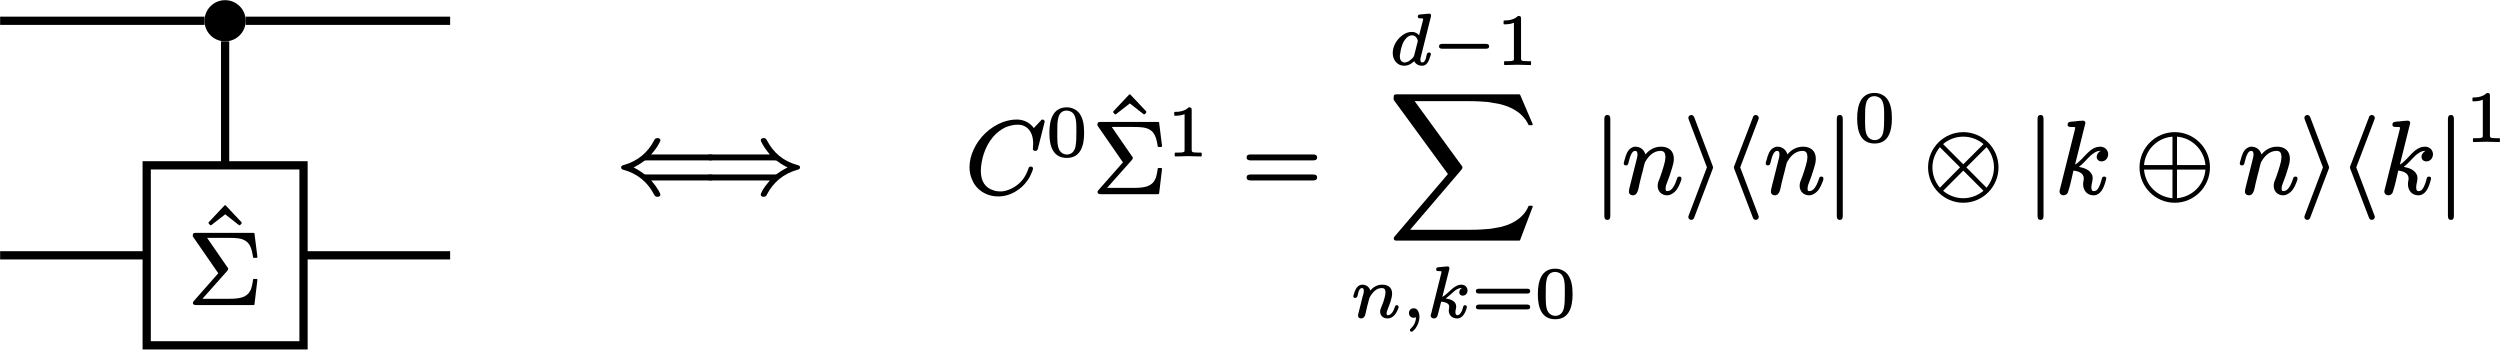
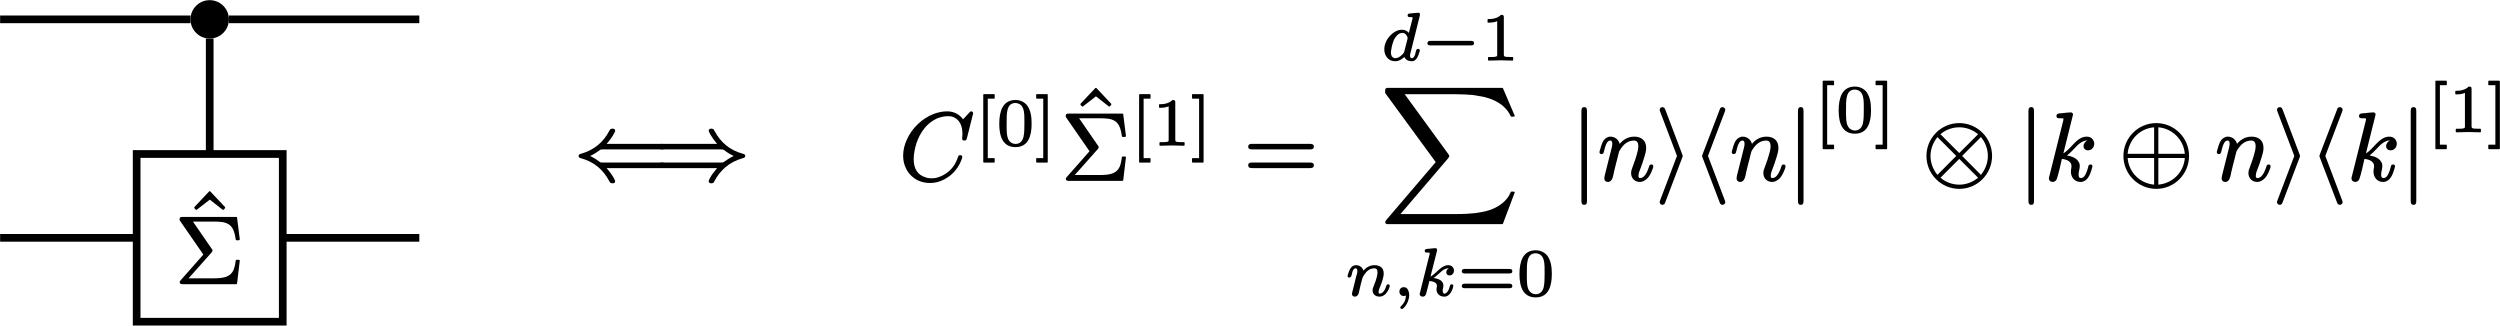
- <svg xmlns="http://www.w3.org/2000/svg" xmlns:xlink="http://www.w3.org/1999/xlink" width="241.722pt" height="33.788pt" viewBox="0 0 241.722 33.788">
+ <svg xmlns="http://www.w3.org/2000/svg" xmlns:xlink="http://www.w3.org/1999/xlink" width="259.488pt" height="33.788pt" viewBox="0 0 259.488 33.788">
  <defs>
    <g>
      <g id="glyph-0-0">
        <path d="M 3.875 -5.047 C 3.906 -5.047 3.922 -5.062 3.953 -5.078 L 4.078 -5.219 C 4.094 -5.234 4.094 -5.266 4.094 -5.281 C 4.094 -5.297 4.094 -5.328 4.078 -5.344 L 2.562 -6.953 C 2.547 -6.984 2.516 -6.984 2.5 -6.984 C 2.469 -6.984 2.438 -6.984 2.422 -6.953 L 0.906 -5.344 C 0.891 -5.328 0.891 -5.297 0.891 -5.281 C 0.891 -5.266 0.891 -5.234 0.906 -5.219 L 1.031 -5.078 C 1.062 -5.062 1.078 -5.047 1.109 -5.047 C 1.125 -5.047 1.141 -5.062 1.172 -5.078 L 2.5 -6.109 L 3.812 -5.078 C 3.844 -5.062 3.859 -5.047 3.875 -5.047 Z M 3.875 -5.047 " />
      </g>
      <g id="glyph-0-1">
        <path d="M 0.812 0.094 L 6.344 0.094 C 6.406 0.094 6.438 0.062 6.438 0.016 L 6.719 -2.344 C 6.719 -2.344 6.719 -2.359 6.719 -2.359 C 6.719 -2.406 6.672 -2.438 6.625 -2.438 L 6.375 -2.438 C 6.328 -2.438 6.297 -2.406 6.297 -2.359 C 6.25 -1.953 6.172 -1.641 6.078 -1.391 C 5.734 -0.641 5.047 -0.516 3.953 -0.516 L 1.406 -0.516 L 3.781 -3.188 C 3.844 -3.25 3.891 -3.328 3.891 -3.406 C 3.891 -3.5 3.844 -3.547 3.797 -3.594 L 1.859 -6.406 L 3.984 -6.406 C 4.656 -6.406 5.172 -6.375 5.562 -6.125 C 5.969 -5.875 6.172 -5.422 6.297 -4.562 C 6.297 -4.5 6.328 -4.469 6.375 -4.469 L 6.625 -4.469 C 6.672 -4.469 6.719 -4.516 6.719 -4.562 C 6.719 -4.562 6.719 -4.578 6.719 -4.578 L 6.438 -6.812 C 6.438 -6.875 6.406 -6.891 6.344 -6.891 L 0.812 -6.891 C 0.531 -6.891 0.469 -6.844 0.469 -6.578 C 0.469 -6.562 0.484 -6.547 0.484 -6.531 L 2.938 -2.984 L 0.594 -0.328 C 0.547 -0.266 0.484 -0.219 0.484 -0.109 C 0.484 0.062 0.641 0.094 0.812 0.094 Z M 0.812 0.094 " />
      </g>
      <g id="glyph-0-2">
        <path d="M 6.859 -1.812 L 0.891 -1.812 C 0.656 -1.812 0.469 -1.766 0.469 -1.531 C 0.469 -1.281 0.641 -1.234 0.875 -1.234 L 6.875 -1.234 C 7.094 -1.234 7.281 -1.281 7.281 -1.531 C 7.281 -1.766 7.094 -1.812 6.859 -1.812 Z M 6.875 -3.75 L 0.875 -3.75 C 0.641 -3.75 0.469 -3.703 0.469 -3.453 C 0.469 -3.219 0.656 -3.172 0.891 -3.172 L 6.859 -3.172 C 7.094 -3.172 7.281 -3.219 7.281 -3.453 C 7.281 -3.703 7.094 -3.75 6.875 -3.75 Z M 6.875 -3.75 " />
      </g>
      <g id="glyph-1-0">
        <path d="M 9.078 -1.812 L 2.922 -1.812 C 2.766 -1.812 2.75 -1.828 2.656 -1.891 C 2.297 -2.172 1.922 -2.375 1.688 -2.5 C 1.938 -2.609 2.297 -2.812 2.672 -3.094 C 2.766 -3.156 2.766 -3.172 2.922 -3.172 L 9.078 -3.172 C 9.297 -3.172 9.484 -3.219 9.484 -3.453 C 9.484 -3.703 9.312 -3.75 9.078 -3.75 L 3.391 -3.75 C 3.766 -4.172 3.984 -4.5 4.109 -4.734 C 4.172 -4.859 4.219 -4.938 4.25 -5 C 4.266 -5.047 4.281 -5.062 4.281 -5.109 C 4.281 -5.281 4.156 -5.328 4 -5.328 C 3.984 -5.328 3.984 -5.328 3.984 -5.328 C 3.781 -5.328 3.734 -5.219 3.656 -5.078 C 3.078 -3.969 2.125 -3.109 0.719 -2.719 C 0.594 -2.688 0.484 -2.641 0.484 -2.5 C 0.484 -2.344 0.594 -2.297 0.703 -2.266 C 2.109 -1.891 3.047 -1.031 3.625 0.047 C 3.719 0.203 3.75 0.344 3.984 0.344 C 3.984 0.344 3.984 0.344 4 0.344 C 4.156 0.344 4.281 0.297 4.281 0.125 C 4.281 0.078 4.109 -0.406 3.391 -1.234 L 9.078 -1.234 C 9.312 -1.234 9.484 -1.281 9.484 -1.531 C 9.484 -1.766 9.297 -1.812 9.078 -1.812 Z M 9.078 -1.812 " />
      </g>
      <g id="glyph-1-1">
        <path d="M 5.688 -5.109 C 5.688 -5.062 5.859 -4.578 6.562 -3.75 L 0.875 -3.75 C 0.641 -3.75 0.469 -3.703 0.469 -3.453 C 0.469 -3.219 0.656 -3.172 0.891 -3.172 L 7.031 -3.172 C 7.188 -3.172 7.203 -3.156 7.297 -3.094 C 7.656 -2.812 8.031 -2.609 8.281 -2.5 C 8.031 -2.375 7.672 -2.172 7.281 -1.891 C 7.203 -1.828 7.188 -1.812 7.031 -1.812 L 0.891 -1.812 C 0.656 -1.812 0.469 -1.766 0.469 -1.531 C 0.469 -1.281 0.641 -1.234 0.875 -1.234 L 6.562 -1.234 C 6.203 -0.812 5.969 -0.484 5.844 -0.25 C 5.781 -0.125 5.734 -0.047 5.719 0.016 C 5.688 0.062 5.688 0.078 5.688 0.125 C 5.688 0.297 5.797 0.344 5.969 0.344 C 6.188 0.344 6.234 0.234 6.297 0.094 C 6.891 -1.016 7.828 -1.875 9.234 -2.266 C 9.359 -2.297 9.484 -2.344 9.484 -2.5 C 9.484 -2.641 9.375 -2.688 9.25 -2.719 C 7.844 -3.094 6.906 -3.953 6.328 -5.031 C 6.234 -5.188 6.203 -5.328 5.984 -5.328 C 5.984 -5.328 5.969 -5.328 5.969 -5.328 C 5.797 -5.328 5.688 -5.281 5.688 -5.109 Z M 5.688 -5.109 " />
      </g>
      <g id="glyph-1-2">
        <path d="M 1.391 -7.562 C 1.141 -7.562 1.094 -7.391 1.094 -7.156 L 1.094 2.172 C 1.094 2.406 1.141 2.578 1.391 2.578 C 1.625 2.578 1.672 2.406 1.672 2.172 L 1.672 -7.156 C 1.672 -7.391 1.625 -7.562 1.391 -7.562 Z M 1.391 -7.562 " />
      </g>
      <g id="glyph-1-3">
        <path d="M 2.859 -2.5 C 2.859 -2.5 2.859 -2.578 2.797 -2.703 L 1.062 -7.281 C 1 -7.422 0.953 -7.562 0.75 -7.562 C 0.594 -7.562 0.469 -7.438 0.469 -7.281 C 0.469 -7.266 0.469 -7.203 0.531 -7.062 L 2.266 -2.5 L 0.531 2.078 C 0.469 2.219 0.469 2.281 0.469 2.297 C 0.469 2.453 0.594 2.578 0.75 2.578 C 0.938 2.578 1 2.453 1.047 2.328 L 2.797 -2.281 C 2.859 -2.406 2.859 -2.484 2.859 -2.5 Z M 2.859 -2.5 " />
      </g>
      <g id="glyph-1-4">
        <path d="M 3.406 2.297 C 3.406 2.281 3.406 2.219 3.344 2.078 L 1.609 -2.5 L 3.344 -7.062 C 3.406 -7.203 3.406 -7.266 3.406 -7.281 C 3.406 -7.438 3.266 -7.562 3.109 -7.562 C 2.938 -7.562 2.859 -7.438 2.828 -7.312 L 1.062 -2.703 C 1 -2.578 1 -2.5 1 -2.5 C 1 -2.484 1 -2.406 1.062 -2.281 L 2.812 2.297 C 2.859 2.438 2.922 2.578 3.109 2.578 C 3.266 2.578 3.406 2.453 3.406 2.297 Z M 3.406 2.297 " />
      </g>
      <g id="glyph-1-5">
        <path d="M 3.875 0.484 C 3.188 0.484 2.5 0.25 1.922 -0.234 L 3.875 -2.188 L 5.828 -0.234 C 5.359 0.156 4.688 0.484 3.875 0.484 Z M 6.844 -2.5 C 6.844 -1.75 6.562 -1.078 6.125 -0.531 L 4.172 -2.5 L 6.125 -4.453 C 6.5 -4.016 6.844 -3.312 6.844 -2.5 Z M 0.891 -2.5 C 0.891 -3.234 1.172 -3.906 1.609 -4.453 L 3.562 -2.5 L 1.609 -0.531 C 1.109 -1.141 0.891 -1.828 0.891 -2.5 Z M 3.875 -5.469 C 4.562 -5.469 5.25 -5.234 5.828 -4.75 L 3.875 -2.797 L 1.922 -4.75 C 2.375 -5.141 3.047 -5.469 3.875 -5.469 Z M 7.281 -2.5 C 7.281 -4.391 5.734 -5.906 3.875 -5.906 C 1.984 -5.906 0.469 -4.359 0.469 -2.5 C 0.469 -0.594 2.016 0.922 3.875 0.922 C 5.766 0.922 7.281 -0.625 7.281 -2.5 Z M 7.281 -2.5 " />
      </g>
      <g id="glyph-1-6">
        <path d="M 4.094 -2.281 L 6.844 -2.281 C 6.719 -0.781 5.578 0.344 4.094 0.484 Z M 3.656 -2.281 L 3.656 0.484 C 2.172 0.344 1.031 -0.781 0.906 -2.281 Z M 4.094 -2.719 L 4.094 -5.469 C 4.453 -5.438 4.797 -5.344 5.109 -5.203 C 6.016 -4.781 6.75 -3.875 6.844 -2.719 Z M 3.656 -2.719 L 0.906 -2.719 C 0.953 -3.344 1.203 -3.922 1.578 -4.391 C 2.047 -4.953 2.734 -5.391 3.656 -5.469 Z M 7.281 -2.5 C 7.281 -4.391 5.734 -5.906 3.875 -5.906 C 1.984 -5.906 0.469 -4.359 0.469 -2.5 C 0.469 -0.594 2.016 0.922 3.875 0.922 C 5.766 0.922 7.281 -0.625 7.281 -2.5 Z M 7.281 -2.5 " />
      </g>
      <g id="glyph-2-0">
        <path d="M 6.328 -2.578 C 6.203 -2.578 6.141 -2.516 6.109 -2.406 C 6.016 -2.141 5.797 -1.453 5.141 -0.891 C 4.766 -0.578 4.406 -0.406 4.094 -0.297 C 3.828 -0.203 3.578 -0.172 3.359 -0.172 C 3.156 -0.172 2.922 -0.203 2.719 -0.281 C 1.938 -0.516 1.5 -1.141 1.5 -2.156 C 1.5 -2.672 1.625 -3.312 1.781 -3.797 C 1.969 -4.359 2.25 -4.938 2.688 -5.453 C 3.016 -5.844 3.438 -6.156 3.891 -6.375 C 4.281 -6.531 4.672 -6.625 5.047 -6.625 C 5.281 -6.625 5.5 -6.594 5.688 -6.5 C 6.266 -6.234 6.562 -5.625 6.562 -4.797 C 6.562 -4.578 6.531 -4.453 6.531 -4.281 C 6.531 -4.141 6.641 -4.094 6.766 -4.094 C 6.969 -4.094 6.984 -4.203 7.031 -4.359 L 7.672 -6.906 C 7.672 -6.922 7.672 -6.922 7.672 -6.922 C 7.672 -7.031 7.578 -7.125 7.469 -7.125 C 7.359 -7.125 7.312 -7.031 7.25 -6.969 L 6.625 -6.297 C 6.312 -6.734 5.766 -7.125 4.969 -7.125 C 4.516 -7.125 4.062 -7.031 3.625 -6.875 C 2.375 -6.406 1.328 -5.391 0.797 -4.203 C 0.547 -3.672 0.406 -3.094 0.406 -2.516 C 0.406 -2.094 0.484 -1.719 0.625 -1.375 C 1 -0.406 1.938 0.312 3.203 0.312 C 4.141 0.312 4.891 -0.125 5.406 -0.562 C 5.938 -1.031 6.234 -1.531 6.375 -1.891 C 6.453 -2.047 6.484 -2.172 6.516 -2.25 C 6.531 -2.312 6.547 -2.344 6.547 -2.391 C 6.547 -2.516 6.438 -2.578 6.328 -2.578 Z M 6.328 -2.578 " />
      </g>
      <g id="glyph-2-1">
        <path d="M 5.578 -1.609 C 5.438 -1.609 5.391 -1.531 5.359 -1.422 C 5.219 -1 5.062 -0.594 4.781 -0.344 C 4.688 -0.266 4.562 -0.203 4.406 -0.203 C 4.266 -0.203 4.25 -0.297 4.25 -0.438 C 4.25 -0.703 4.344 -0.922 4.422 -1.109 C 4.578 -1.5 4.734 -1.953 4.875 -2.438 C 4.969 -2.734 5.047 -3.016 5.047 -3.344 C 5.047 -4.094 4.547 -4.5 3.812 -4.5 C 3.031 -4.5 2.547 -4.047 2.297 -3.75 C 2.188 -4.172 1.828 -4.5 1.328 -4.5 C 1.188 -4.5 1.062 -4.453 0.953 -4.391 C 0.547 -4.172 0.406 -3.672 0.281 -3.203 C 0.234 -3.078 0.203 -2.984 0.203 -2.875 C 0.203 -2.75 0.297 -2.688 0.406 -2.688 C 0.609 -2.688 0.625 -2.812 0.672 -2.984 C 0.75 -3.312 0.828 -3.625 0.984 -3.875 C 1.062 -3.984 1.141 -4.094 1.312 -4.094 C 1.5 -4.094 1.531 -3.922 1.531 -3.734 C 1.531 -3.562 1.469 -3.328 1.359 -2.906 L 0.781 -0.609 C 0.75 -0.484 0.703 -0.297 0.703 -0.156 C 0.703 0.062 0.859 0.203 1.078 0.203 C 1.578 0.203 1.625 -0.484 1.719 -0.891 L 1.938 -1.781 C 2 -2 2.062 -2.219 2.109 -2.453 L 2.234 -2.938 C 2.281 -3.031 2.359 -3.188 2.469 -3.328 C 2.734 -3.703 3.156 -4.094 3.781 -4.094 C 4.125 -4.094 4.234 -3.844 4.234 -3.484 C 4.234 -3.375 4.203 -3.25 4.188 -3.094 C 4.062 -2.516 3.766 -1.656 3.609 -1.266 C 3.531 -1.094 3.484 -0.922 3.484 -0.703 C 3.484 -0.172 3.875 0.203 4.391 0.203 C 4.578 0.203 4.75 0.141 4.891 0.047 C 5.281 -0.172 5.516 -0.609 5.672 -1.031 C 5.734 -1.188 5.781 -1.281 5.781 -1.422 C 5.781 -1.562 5.688 -1.609 5.578 -1.609 Z M 5.578 -1.609 " />
      </g>
      <g id="glyph-2-2">
        <path d="M 4.766 -1.609 C 4.594 -1.609 4.562 -1.5 4.531 -1.359 C 4.469 -1.094 4.391 -0.875 4.297 -0.672 C 4.203 -0.469 4.062 -0.203 3.766 -0.203 C 3.562 -0.203 3.531 -0.375 3.531 -0.578 C 3.531 -0.891 3.656 -1.141 3.656 -1.453 C 3.656 -1.609 3.625 -1.75 3.547 -1.859 C 3.344 -2.266 2.844 -2.453 2.328 -2.547 C 2.75 -2.859 3.078 -3.281 3.438 -3.625 C 3.672 -3.828 4.016 -4.094 4.359 -4.094 C 4.406 -4.094 4.422 -4.094 4.438 -4.094 C 4.234 -4 4.047 -3.781 4.047 -3.516 C 4.047 -3.25 4.25 -3.078 4.516 -3.078 C 4.891 -3.078 5.156 -3.391 5.156 -3.781 C 5.156 -3.953 5.078 -4.109 5 -4.219 C 4.875 -4.375 4.672 -4.5 4.391 -4.5 C 3.312 -4.5 2.781 -3.234 1.953 -2.766 L 2.953 -6.781 C 2.953 -6.797 2.953 -6.797 2.953 -6.812 C 2.953 -6.922 2.844 -7.016 2.734 -7.016 C 2.469 -7.016 2.141 -6.969 1.859 -6.938 C 1.547 -6.906 1.234 -6.953 1.234 -6.625 C 1.234 -6.438 1.375 -6.406 1.562 -6.406 C 1.688 -6.406 1.969 -6.422 1.969 -6.344 L 1.938 -6.156 L 0.5 -0.406 C 0.469 -0.297 0.453 -0.266 0.453 -0.172 C 0.453 0.062 0.625 0.203 0.844 0.203 C 1.031 0.203 1.219 0.062 1.266 -0.094 C 1.453 -0.594 1.703 -1.766 1.797 -2.188 C 2.25 -2.141 2.797 -1.953 2.797 -1.438 C 2.797 -1.25 2.734 -1.094 2.734 -0.875 C 2.734 -0.266 3.125 0.203 3.734 0.203 C 4.406 0.203 4.703 -0.484 4.859 -1 C 4.938 -1.25 4.969 -1.391 4.969 -1.422 C 4.969 -1.562 4.891 -1.609 4.766 -1.609 Z M 4.766 -1.609 " />
      </g>
      <g id="glyph-3-0">
+         <path d="M 2.016 1.812 C 2.062 1.812 2.078 1.781 2.078 1.734 L 2.078 1.406 C 2.078 1.359 2.062 1.344 2.016 1.344 L 1.359 1.344 L 1.359 -4.828 L 2.016 -4.828 C 2.062 -4.828 2.078 -4.844 2.078 -4.891 L 2.078 -5.219 C 2.078 -5.266 2.062 -5.297 2.016 -5.297 L 0.953 -5.297 C 0.906 -5.297 0.891 -5.266 0.891 -5.219 L 0.891 1.734 C 0.891 1.781 0.906 1.812 0.953 1.812 Z M 2.016 1.812 " />
+       </g>
+       <g id="glyph-3-1">
        <path d="M 2.906 -2.312 C 2.906 -1.797 2.906 -1.281 2.812 -0.859 C 2.719 -0.453 2.453 -0.125 1.984 -0.125 C 1.688 -0.125 1.438 -0.281 1.297 -0.5 C 1.031 -0.891 1.062 -1.656 1.062 -2.312 C 1.062 -3.281 1.031 -4.375 1.984 -4.375 C 2.094 -4.375 2.203 -4.344 2.328 -4.297 C 2.938 -4.031 2.906 -3.203 2.906 -2.312 Z M 3.656 -2.219 C 3.656 -3.016 3.547 -3.578 3.234 -4.062 C 3 -4.406 2.547 -4.688 1.984 -4.688 C 0.656 -4.688 0.297 -3.516 0.297 -2.219 C 0.297 -0.922 0.656 0.203 1.984 0.203 C 3.297 0.203 3.656 -0.938 3.656 -2.219 Z M 3.656 -2.219 " />
      </g>
-       <g id="glyph-3-1">
+       <g id="glyph-3-2">
+         <path d="M 1.297 1.812 C 1.328 1.812 1.359 1.781 1.359 1.734 L 1.359 -5.219 C 1.359 -5.266 1.328 -5.297 1.297 -5.297 L 0.219 -5.297 C 0.188 -5.297 0.156 -5.266 0.156 -5.219 L 0.156 -4.891 C 0.156 -4.844 0.188 -4.828 0.219 -4.828 L 0.891 -4.828 L 0.891 1.344 L 0.219 1.344 C 0.188 1.344 0.156 1.359 0.156 1.406 L 0.156 1.734 C 0.156 1.781 0.188 1.812 0.219 1.812 Z M 1.297 1.812 " />
+       </g>
+       <g id="glyph-3-3">
        <path d="M 0.766 -3.875 C 0.859 -3.875 1.047 -3.875 1.25 -3.906 C 1.406 -3.922 1.547 -3.969 1.703 -4.031 L 1.703 -0.578 C 1.703 -0.453 1.703 -0.391 1.625 -0.375 C 1.484 -0.312 1.312 -0.312 1.078 -0.312 L 0.812 -0.312 C 0.781 -0.312 0.75 -0.281 0.75 -0.25 L 0.75 0 C 0.75 0.031 0.781 0.062 0.812 0.062 L 2.047 0.031 L 3.297 0.062 C 3.328 0.062 3.359 0.031 3.359 0 L 3.359 -0.25 C 3.359 -0.281 3.328 -0.312 3.297 -0.312 L 3.031 -0.312 C 2.859 -0.312 2.734 -0.328 2.641 -0.328 C 2.453 -0.359 2.391 -0.375 2.391 -0.578 L 2.391 -4.438 C 2.391 -4.641 2.328 -4.688 2.125 -4.688 C 2.109 -4.688 2.094 -4.688 2.078 -4.672 C 1.891 -4.484 1.672 -4.391 1.453 -4.328 C 1.172 -4.25 0.922 -4.25 0.766 -4.25 C 0.719 -4.25 0.703 -4.219 0.703 -4.188 L 0.703 -3.938 C 0.703 -3.891 0.719 -3.875 0.766 -3.875 Z M 0.766 -3.875 " />
      </g>
-       <g id="glyph-3-2">
+       <g id="glyph-3-4">
        <path d="M 5.359 -1.219 L 0.75 -1.219 C 0.562 -1.219 0.422 -1.156 0.422 -0.969 C 0.422 -0.797 0.562 -0.75 0.75 -0.75 L 5.359 -0.75 C 5.547 -0.75 5.672 -0.797 5.672 -0.969 C 5.672 -1.156 5.547 -1.219 5.359 -1.219 Z M 5.359 -2.75 L 0.75 -2.75 C 0.562 -2.75 0.422 -2.703 0.422 -2.516 C 0.422 -2.328 0.562 -2.281 0.75 -2.281 L 5.359 -2.281 C 5.547 -2.281 5.672 -2.328 5.672 -2.516 C 5.672 -2.703 5.547 -2.75 5.359 -2.75 Z M 5.359 -2.75 " />
      </g>
      <g id="glyph-4-0">
        <path d="M 2.781 -2.266 C 2.781 -2.25 2.766 -2.203 2.766 -2.188 L 2.438 -0.891 C 2.391 -0.703 2.234 -0.562 2.094 -0.453 C 1.969 -0.328 1.75 -0.188 1.5 -0.188 C 1.438 -0.188 1.391 -0.188 1.344 -0.219 C 1.141 -0.297 1.047 -0.484 1.047 -0.797 C 1.047 -0.891 1.062 -1 1.094 -1.125 C 1.125 -1.406 1.219 -1.734 1.312 -1.984 C 1.422 -2.281 1.656 -2.547 1.812 -2.672 C 1.984 -2.781 2.125 -2.812 2.219 -2.812 C 2.484 -2.812 2.641 -2.641 2.719 -2.469 C 2.75 -2.391 2.781 -2.344 2.781 -2.266 Z M 3.875 -1.156 C 3.609 -1.156 3.625 -0.766 3.562 -0.578 C 3.5 -0.422 3.422 -0.188 3.203 -0.188 C 3.062 -0.188 3.031 -0.328 3.031 -0.469 C 3.031 -0.578 3.047 -0.641 3.078 -0.734 L 4.047 -4.609 C 4.047 -4.641 4.062 -4.719 4.062 -4.734 C 4.062 -4.844 4 -4.906 3.891 -4.906 C 3.703 -4.906 3.406 -4.859 3.203 -4.844 C 2.969 -4.828 2.781 -4.844 2.781 -4.609 C 2.781 -4.469 2.906 -4.453 3.031 -4.453 C 3.141 -4.453 3.297 -4.453 3.297 -4.406 C 3.297 -4.375 3.297 -4.312 3.281 -4.266 L 2.906 -2.812 C 2.766 -2.984 2.547 -3.141 2.219 -3.141 C 1.719 -3.141 1.344 -2.891 1.062 -2.625 C 0.703 -2.281 0.359 -1.75 0.359 -1.094 C 0.359 -0.781 0.453 -0.5 0.625 -0.281 C 0.797 -0.047 1.078 0.125 1.484 0.125 C 1.891 0.125 2.203 -0.094 2.438 -0.312 C 2.562 -0.047 2.828 0.125 3.188 0.125 C 3.25 0.125 3.312 0.125 3.375 0.109 C 3.734 -0.016 3.875 -0.406 3.984 -0.766 C 4.016 -0.859 4.047 -0.906 4.047 -1 C 4.047 -1.094 3.969 -1.156 3.875 -1.156 Z M 3.875 -1.156 " />
      </g>
      <g id="glyph-4-1">
        <path d="M 4.469 -1.156 C 4.344 -1.156 4.312 -1.078 4.281 -0.984 C 4.203 -0.781 4.156 -0.625 4.062 -0.5 C 3.953 -0.344 3.812 -0.188 3.609 -0.188 C 3.5 -0.188 3.484 -0.266 3.484 -0.375 C 3.484 -0.438 3.5 -0.5 3.516 -0.547 C 3.531 -0.641 3.578 -0.734 3.641 -0.906 C 3.75 -1.172 4.016 -1.828 4.016 -2.281 C 4.016 -2.875 3.625 -3.141 3.047 -3.141 C 2.516 -3.141 2.141 -2.844 1.906 -2.578 C 1.812 -2.906 1.531 -3.141 1.125 -3.141 C 1.031 -3.141 0.938 -3.109 0.859 -3.078 C 0.562 -2.922 0.422 -2.578 0.328 -2.25 C 0.297 -2.141 0.266 -2.094 0.266 -2 C 0.266 -1.891 0.344 -1.859 0.453 -1.859 C 0.703 -1.859 0.703 -2.266 0.766 -2.453 C 0.828 -2.609 0.906 -2.812 1.109 -2.812 C 1.25 -2.812 1.281 -2.688 1.281 -2.531 C 1.281 -2.344 1.219 -2.141 1.156 -1.969 C 1.047 -1.469 0.906 -0.969 0.781 -0.453 C 0.766 -0.375 0.719 -0.25 0.719 -0.156 C 0.719 0.016 0.844 0.125 1.016 0.125 C 1.141 0.125 1.234 0.062 1.297 0 C 1.406 -0.094 1.438 -0.328 1.484 -0.5 L 1.625 -1.125 C 1.672 -1.281 1.719 -1.438 1.75 -1.594 C 1.828 -1.906 1.859 -1.953 2.031 -2.203 C 2.234 -2.484 2.531 -2.812 3.031 -2.812 C 3.297 -2.812 3.375 -2.641 3.375 -2.391 C 3.375 -2.312 3.359 -2.219 3.344 -2.125 C 3.281 -1.75 3.078 -1.203 2.969 -0.953 C 2.906 -0.797 2.859 -0.703 2.859 -0.531 C 2.859 -0.125 3.172 0.125 3.578 0.125 C 4.109 0.125 4.438 -0.375 4.578 -0.766 C 4.625 -0.844 4.641 -0.906 4.641 -1 C 4.641 -1.094 4.578 -1.156 4.469 -1.156 Z M 4.469 -1.156 " />
      </g>
      <g id="glyph-4-2">
        <path d="M 0.969 1.406 C 1 1.406 1.031 1.406 1.047 1.391 C 1.156 1.312 1.25 1.219 1.359 1.078 C 1.547 0.812 1.734 0.422 1.734 -0.047 C 1.734 -0.234 1.688 -0.422 1.625 -0.547 C 1.547 -0.719 1.422 -0.859 1.172 -0.859 C 0.906 -0.859 0.719 -0.656 0.719 -0.406 C 0.719 -0.141 0.906 0.062 1.188 0.062 C 1.281 0.062 1.359 0.031 1.406 0 C 1.375 0.5 1.203 0.812 0.891 1.109 C 0.844 1.156 0.812 1.188 0.812 1.25 C 0.812 1.328 0.891 1.406 0.969 1.406 Z M 0.969 1.406 " />
      </g>
      <g id="glyph-4-3">
        <path d="M 3.781 -1.156 C 3.688 -1.156 3.641 -1.109 3.609 -1.047 C 3.562 -0.906 3.547 -0.781 3.484 -0.641 C 3.406 -0.453 3.25 -0.188 3.031 -0.188 C 2.891 -0.188 2.844 -0.328 2.844 -0.484 C 2.844 -0.672 2.922 -0.828 2.922 -1.016 C 2.922 -1.562 2.391 -1.734 1.906 -1.812 C 2.203 -2.016 2.422 -2.25 2.688 -2.469 C 2.859 -2.625 3.125 -2.812 3.406 -2.812 C 3.438 -2.812 3.469 -2.812 3.484 -2.812 C 3.328 -2.734 3.219 -2.594 3.219 -2.391 C 3.219 -2.203 3.359 -2.078 3.547 -2.078 C 3.828 -2.078 4.016 -2.297 4.016 -2.578 C 4.016 -2.906 3.766 -3.141 3.422 -3.141 C 3.219 -3.141 3.047 -3.078 2.875 -2.984 C 2.391 -2.703 2.062 -2.219 1.578 -1.953 L 2.25 -4.609 C 2.25 -4.641 2.266 -4.719 2.266 -4.734 C 2.266 -4.844 2.188 -4.906 2.094 -4.906 C 1.906 -4.906 1.609 -4.859 1.406 -4.844 C 1.172 -4.828 0.984 -4.844 0.984 -4.609 C 0.984 -4.469 1.094 -4.453 1.219 -4.453 C 1.234 -4.453 1.234 -4.453 1.234 -4.453 C 1.344 -4.453 1.5 -4.453 1.5 -4.406 C 1.5 -4.375 1.484 -4.312 1.484 -4.266 L 0.5 -0.328 C 0.469 -0.234 0.453 -0.203 0.453 -0.156 C 0.453 0.016 0.594 0.125 0.766 0.125 C 1 0.125 1.094 -0.031 1.141 -0.219 C 1.234 -0.547 1.375 -1.172 1.469 -1.5 C 1.656 -1.484 1.812 -1.453 1.953 -1.391 C 2.125 -1.312 2.25 -1.219 2.25 -1 C 2.25 -0.875 2.203 -0.781 2.203 -0.656 C 2.203 -0.641 2.203 -0.641 2.203 -0.641 C 2.203 -0.172 2.547 0.125 3.016 0.125 C 3.094 0.125 3.156 0.125 3.219 0.094 C 3.562 -0.016 3.781 -0.391 3.891 -0.734 C 3.938 -0.891 3.953 -0.969 3.953 -1 C 3.953 -1.094 3.875 -1.156 3.781 -1.156 Z M 3.781 -1.156 " />
      </g>
      <g id="glyph-5-0">
        <path d="M 5.219 -1.984 L 1 -1.984 C 0.828 -1.984 0.688 -1.938 0.688 -1.734 C 0.688 -1.562 0.828 -1.516 1.016 -1.516 L 5.203 -1.516 C 5.391 -1.516 5.531 -1.562 5.531 -1.734 C 5.531 -1.938 5.391 -1.984 5.219 -1.984 Z M 5.219 -1.984 " />
      </g>
      <g id="glyph-6-0">
        <path d="M 12.625 14.047 C 12.656 14.047 12.688 14.031 12.703 13.984 L 13.906 10.797 C 13.922 10.781 13.922 10.781 13.922 10.766 C 13.922 10.719 13.875 10.672 13.828 10.672 L 13.578 10.672 C 13.531 10.672 13.5 10.703 13.5 10.734 C 13.328 11.172 13.031 11.547 12.656 11.859 C 12.188 12.25 11.594 12.531 10.969 12.688 C 10.953 12.688 10.953 12.703 10.938 12.703 C 10.781 12.734 10.422 12.812 9.812 12.906 C 9.328 12.953 8.688 13 7.891 13 L 2.062 13 L 7.016 7.203 C 7.031 7.172 7.062 7.141 7.062 7.125 C 7.094 7.094 7.109 7.062 7.125 7.031 C 7.125 7.016 7.125 7 7.125 6.984 C 7.125 6.953 7.125 6.891 7.031 6.781 L 2.5 0.562 L 7.781 0.562 C 8.516 0.562 9.125 0.609 9.547 0.641 C 9.719 0.672 9.859 0.688 9.953 0.703 C 10.031 0.719 10.094 0.734 10.094 0.734 C 10.094 0.734 10.094 0.734 10.109 0.734 C 10.391 0.766 10.797 0.844 11.219 0.984 C 11.562 1.094 11.922 1.25 12.266 1.469 C 12.406 1.547 12.656 1.719 12.922 2 C 13.141 2.219 13.344 2.5 13.5 2.828 C 13.5 2.875 13.531 2.891 13.578 2.891 L 13.828 2.891 C 13.875 2.891 13.922 2.844 13.922 2.797 C 13.922 2.797 13.922 2.781 13.906 2.766 L 12.703 -0.047 C 12.688 -0.062 12.656 -0.094 12.625 -0.094 L 0.844 -0.094 C 0.766 -0.094 0.719 -0.094 0.672 -0.094 C 0.625 -0.078 0.578 -0.062 0.547 -0.047 C 0.531 -0.047 0.531 -0.031 0.531 -0.031 C 0.516 -0.016 0.516 -0.016 0.516 0 C 0.5 0.016 0.484 0.016 0.484 0.031 C 0.484 0.031 0.484 0.047 0.484 0.047 C 0.484 0.047 0.484 0.062 0.484 0.062 C 0.484 0.078 0.484 0.094 0.484 0.094 C 0.469 0.125 0.469 0.156 0.469 0.172 C 0.469 0.25 0.469 0.344 0.469 0.406 C 0.469 0.422 0.484 0.438 0.484 0.453 L 5.719 7.609 L 0.594 13.609 C 0.484 13.734 0.484 13.812 0.484 13.844 C 0.484 13.875 0.484 13.906 0.5 13.938 C 0.516 13.953 0.531 13.969 0.531 14 C 0.562 14 0.562 14.016 0.594 14.016 C 0.625 14.031 0.641 14.031 0.688 14.047 C 0.734 14.047 0.781 14.047 0.812 14.047 Z M 12.625 14.047 " />
      </g>
    </g>
    <clipPath id="clip-0">
      <path clip-rule="nonzero" d="M 14 15 L 30 15 L 30 33.789 L 14 33.789 Z M 14 15 " />
    </clipPath>
    <clipPath id="clip-1">
      <path clip-rule="nonzero" d="M 13 15 L 30 15 L 30 33.789 L 13 33.789 Z M 13 15 " />
    </clipPath>
    <clipPath id="clip-2">
-       <path clip-rule="nonzero" d="M 239 8 L 241.723 8 L 241.723 14 L 239 14 Z M 239 8 " />
+       <path clip-rule="nonzero" d="M 252 8 L 259.488 8 L 259.488 16 L 252 16 Z M 252 8 " />
    </clipPath>
  </defs>
  <path fill-rule="nonzero" fill="rgb(0%, 0%, 0%)" fill-opacity="1" d="M 23.758 2.008 C 23.758 0.91 22.867 0.016 21.766 0.016 C 20.664 0.016 19.773 0.91 19.773 2.008 C 19.773 3.109 20.664 4 21.766 4 C 22.867 4 23.758 3.109 23.758 2.008 Z M 23.758 2.008 " />
  <path fill="none" stroke-width="0.797" stroke-linecap="butt" stroke-linejoin="miter" stroke="rgb(0%, 0%, 0%)" stroke-opacity="1" stroke-miterlimit="10" d="M -1.993 14.695 L -21.754 14.695 " transform="matrix(1, 0, 0, -1, 21.766, 16.703)" />
  <path fill="none" stroke-width="0.797" stroke-linecap="butt" stroke-linejoin="miter" stroke="rgb(0%, 0%, 0%)" stroke-opacity="1" stroke-miterlimit="10" d="M -0 12.703 L -0 0.719 " transform="matrix(1, 0, 0, -1, 21.766, 16.703)" />
  <path fill="none" stroke-width="0.797" stroke-linecap="butt" stroke-linejoin="miter" stroke="rgb(0%, 0%, 0%)" stroke-opacity="1" stroke-miterlimit="10" d="M 21.757 14.695 L 1.992 14.695 " transform="matrix(1, 0, 0, -1, 21.766, 16.703)" />
  <path fill="none" stroke-width="0.797" stroke-linecap="butt" stroke-linejoin="miter" stroke="rgb(0%, 0%, 0%)" stroke-opacity="1" stroke-miterlimit="10" d="M -7.582 -7.984 L -21.754 -7.984 " transform="matrix(1, 0, 0, -1, 21.766, 16.703)" />
  <path fill="none" stroke-width="0.797" stroke-linecap="butt" stroke-linejoin="miter" stroke="rgb(0%, 0%, 0%)" stroke-opacity="1" stroke-miterlimit="10" d="M 21.757 -7.984 L 7.582 -7.984 " transform="matrix(1, 0, 0, -1, 21.766, 16.703)" />
  <g clip-path="url(#clip-0)">
    <path fill-rule="nonzero" fill="rgb(100%, 100%, 100%)" fill-opacity="0" d="M 14.184 33.391 L 29.348 33.391 L 29.348 15.984 L 14.184 15.984 Z M 14.184 33.391 " />
  </g>
  <g clip-path="url(#clip-1)">
    <path fill="none" stroke-width="0.797" stroke-linecap="butt" stroke-linejoin="miter" stroke="rgb(0%, 0%, 0%)" stroke-opacity="1" stroke-miterlimit="10" d="M -7.582 -16.688 L 7.582 -16.688 L 7.582 0.719 L -7.582 0.719 Z M -7.582 -16.688 " transform="matrix(1, 0, 0, -1, 21.766, 16.703)" />
  </g>
  <g fill="rgb(0%, 0%, 0%)" fill-opacity="1">
    <use xlink:href="#glyph-0-0" x="19.275" y="26.831" />
  </g>
  <g fill="rgb(0%, 0%, 0%)" fill-opacity="1">
    <use xlink:href="#glyph-0-1" x="18.168" y="29.405" />
  </g>
  <g fill="rgb(0%, 0%, 0%)" fill-opacity="1">
    <use xlink:href="#glyph-1-0" x="59.572" y="18.682" />
  </g>
  <g fill="rgb(0%, 0%, 0%)" fill-opacity="1">
    <use xlink:href="#glyph-1-1" x="67.871" y="18.682" />
  </g>
  <g fill="rgb(0%, 0%, 0%)" fill-opacity="1">
    <use xlink:href="#glyph-2-0" x="93.335" y="18.682" />
  </g>
  <g fill="rgb(0%, 0%, 0%)" fill-opacity="1">
    <use xlink:href="#glyph-3-0" x="101.167" y="15.066" />
-   </g>
-   <g fill="rgb(0%, 0%, 0%)" fill-opacity="1">
-     <use xlink:href="#glyph-0-0" x="106.744" y="16.108" />
-   </g>
-   <g fill="rgb(0%, 0%, 0%)" fill-opacity="1">
-     <use xlink:href="#glyph-0-1" x="105.637" y="18.682" />
-   </g>
-   <g fill="rgb(0%, 0%, 0%)" fill-opacity="1">
-     <use xlink:href="#glyph-3-1" x="112.832" y="15.066" />
-   </g>
-   <g fill="rgb(0%, 0%, 0%)" fill-opacity="1">
-     <use xlink:href="#glyph-0-2" x="120.068" y="18.682" />
-   </g>
-   <g fill="rgb(0%, 0%, 0%)" fill-opacity="1">
-     <use xlink:href="#glyph-4-0" x="134.303" y="6.228" />
-   </g>
-   <g fill="rgb(0%, 0%, 0%)" fill-opacity="1">
-     <use xlink:href="#glyph-5-0" x="138.45" y="6.228" />
-   </g>
-   <g fill="rgb(0%, 0%, 0%)" fill-opacity="1">
-     <use xlink:href="#glyph-3-1" x="144.677" y="6.228" />
-   </g>
-   <g fill="rgb(0%, 0%, 0%)" fill-opacity="1">
-     <use xlink:href="#glyph-6-0" x="134.28" y="9.217" />
-   </g>
-   <g fill="rgb(0%, 0%, 0%)" fill-opacity="1">
-     <use xlink:href="#glyph-4-1" x="130.585" y="30.665" />
-     <use xlink:href="#glyph-4-2" x="135.51" y="30.665" />
-     <use xlink:href="#glyph-4-3" x="137.876" y="30.665" />
-   </g>
-   <g fill="rgb(0%, 0%, 0%)" fill-opacity="1">
-     <use xlink:href="#glyph-3-2" x="142.279" y="30.665" />
-     <use xlink:href="#glyph-3-0" x="148.395" y="30.665" />
-   </g>
-   <g fill="rgb(0%, 0%, 0%)" fill-opacity="1">
-     <use xlink:href="#glyph-1-2" x="154.027" y="18.682" />
-   </g>
-   <g fill="rgb(0%, 0%, 0%)" fill-opacity="1">
-     <use xlink:href="#glyph-2-1" x="156.795" y="18.682" />
-   </g>
-   <g fill="rgb(0%, 0%, 0%)" fill-opacity="1">
-     <use xlink:href="#glyph-1-3" x="162.774" y="18.682" />
-     <use xlink:href="#glyph-1-4" x="166.649" y="18.682" />
-   </g>
-   <g fill="rgb(0%, 0%, 0%)" fill-opacity="1">
-     <use xlink:href="#glyph-2-1" x="170.523" y="18.682" />
-   </g>
-   <g fill="rgb(0%, 0%, 0%)" fill-opacity="1">
-     <use xlink:href="#glyph-1-2" x="176.503" y="18.682" />
-   </g>
-   <g fill="rgb(0%, 0%, 0%)" fill-opacity="1">
-     <use xlink:href="#glyph-3-0" x="179.27" y="13.673" />
-   </g>
-   <g fill="rgb(0%, 0%, 0%)" fill-opacity="1">
-     <use xlink:href="#glyph-1-5" x="185.953" y="18.682" />
-   </g>
-   <g fill="rgb(0%, 0%, 0%)" fill-opacity="1">
-     <use xlink:href="#glyph-1-2" x="195.914" y="18.682" />
-   </g>
-   <g fill="rgb(0%, 0%, 0%)" fill-opacity="1">
-     <use xlink:href="#glyph-2-2" x="198.681" y="18.682" />
-   </g>
-   <g fill="rgb(0%, 0%, 0%)" fill-opacity="1">
-     <use xlink:href="#glyph-1-6" x="206.398" y="18.682" />
-   </g>
-   <g fill="rgb(0%, 0%, 0%)" fill-opacity="1">
-     <use xlink:href="#glyph-2-1" x="216.359" y="18.682" />
-   </g>
-   <g fill="rgb(0%, 0%, 0%)" fill-opacity="1">
-     <use xlink:href="#glyph-1-3" x="222.338" y="18.682" />
-     <use xlink:href="#glyph-1-4" x="226.213" y="18.682" />
-   </g>
-   <g fill="rgb(0%, 0%, 0%)" fill-opacity="1">
-     <use xlink:href="#glyph-2-2" x="230.087" y="18.682" />
-   </g>
-   <g fill="rgb(0%, 0%, 0%)" fill-opacity="1">
-     <use xlink:href="#glyph-1-2" x="235.593" y="18.682" />
+     <use xlink:href="#glyph-3-1" x="103.422" y="15.066" />
+     <use xlink:href="#glyph-3-2" x="107.393" y="15.066" />
+   </g>
+   <g fill="rgb(0%, 0%, 0%)" fill-opacity="1">
+     <use xlink:href="#glyph-0-0" x="111.255" y="16.108" />
+   </g>
+   <g fill="rgb(0%, 0%, 0%)" fill-opacity="1">
+     <use xlink:href="#glyph-0-1" x="110.148" y="18.682" />
+   </g>
+   <g fill="rgb(0%, 0%, 0%)" fill-opacity="1">
+     <use xlink:href="#glyph-3-0" x="117.343" y="15.066" />
+     <use xlink:href="#glyph-3-3" x="119.598" y="15.066" />
+     <use xlink:href="#glyph-3-2" x="123.569" y="15.066" />
+   </g>
+   <g fill="rgb(0%, 0%, 0%)" fill-opacity="1">
+     <use xlink:href="#glyph-0-2" x="129.09" y="18.682" />
+   </g>
+   <g fill="rgb(0%, 0%, 0%)" fill-opacity="1">
+     <use xlink:href="#glyph-4-0" x="143.325" y="6.228" />
+   </g>
+   <g fill="rgb(0%, 0%, 0%)" fill-opacity="1">
+     <use xlink:href="#glyph-5-0" x="147.472" y="6.228" />
+   </g>
+   <g fill="rgb(0%, 0%, 0%)" fill-opacity="1">
+     <use xlink:href="#glyph-3-3" x="153.699" y="6.228" />
+   </g>
+   <g fill="rgb(0%, 0%, 0%)" fill-opacity="1">
+     <use xlink:href="#glyph-6-0" x="143.302" y="9.217" />
+   </g>
+   <g fill="rgb(0%, 0%, 0%)" fill-opacity="1">
+     <use xlink:href="#glyph-4-1" x="139.607" y="30.665" />
+     <use xlink:href="#glyph-4-2" x="144.532" y="30.665" />
+     <use xlink:href="#glyph-4-3" x="146.898" y="30.665" />
+   </g>
+   <g fill="rgb(0%, 0%, 0%)" fill-opacity="1">
+     <use xlink:href="#glyph-3-4" x="151.301" y="30.665" />
+     <use xlink:href="#glyph-3-1" x="157.417" y="30.665" />
+   </g>
+   <g fill="rgb(0%, 0%, 0%)" fill-opacity="1">
+     <use xlink:href="#glyph-1-2" x="163.049" y="18.682" />
+   </g>
+   <g fill="rgb(0%, 0%, 0%)" fill-opacity="1">
+     <use xlink:href="#glyph-2-1" x="165.817" y="18.682" />
+   </g>
+   <g fill="rgb(0%, 0%, 0%)" fill-opacity="1">
+     <use xlink:href="#glyph-1-3" x="171.796" y="18.682" />
+     <use xlink:href="#glyph-1-4" x="175.671" y="18.682" />
+   </g>
+   <g fill="rgb(0%, 0%, 0%)" fill-opacity="1">
+     <use xlink:href="#glyph-2-1" x="179.545" y="18.682" />
+   </g>
+   <g fill="rgb(0%, 0%, 0%)" fill-opacity="1">
+     <use xlink:href="#glyph-1-2" x="185.525" y="18.682" />
+   </g>
+   <g fill="rgb(0%, 0%, 0%)" fill-opacity="1">
+     <use xlink:href="#glyph-3-0" x="188.292" y="13.673" />
+     <use xlink:href="#glyph-3-1" x="190.547" y="13.673" />
+     <use xlink:href="#glyph-3-2" x="194.518" y="13.673" />
+   </g>
+   <g fill="rgb(0%, 0%, 0%)" fill-opacity="1">
+     <use xlink:href="#glyph-1-5" x="199.487" y="18.682" />
+   </g>
+   <g fill="rgb(0%, 0%, 0%)" fill-opacity="1">
+     <use xlink:href="#glyph-1-2" x="209.448" y="18.682" />
+   </g>
+   <g fill="rgb(0%, 0%, 0%)" fill-opacity="1">
+     <use xlink:href="#glyph-2-2" x="212.215" y="18.682" />
+   </g>
+   <g fill="rgb(0%, 0%, 0%)" fill-opacity="1">
+     <use xlink:href="#glyph-1-6" x="219.932" y="18.682" />
+   </g>
+   <g fill="rgb(0%, 0%, 0%)" fill-opacity="1">
+     <use xlink:href="#glyph-2-1" x="229.893" y="18.682" />
+   </g>
+   <g fill="rgb(0%, 0%, 0%)" fill-opacity="1">
+     <use xlink:href="#glyph-1-3" x="235.872" y="18.682" />
+     <use xlink:href="#glyph-1-4" x="239.747" y="18.682" />
+   </g>
+   <g fill="rgb(0%, 0%, 0%)" fill-opacity="1">
+     <use xlink:href="#glyph-2-2" x="243.621" y="18.682" />
+   </g>
+   <g fill="rgb(0%, 0%, 0%)" fill-opacity="1">
+     <use xlink:href="#glyph-1-2" x="249.127" y="18.682" />
  </g>
  <g clip-path="url(#clip-2)">
    <g fill="rgb(0%, 0%, 0%)" fill-opacity="1">
-       <use xlink:href="#glyph-3-1" x="238.356" y="13.673" />
+       <use xlink:href="#glyph-3-0" x="251.89" y="13.673" />
+       <use xlink:href="#glyph-3-3" x="254.145" y="13.673" />
+       <use xlink:href="#glyph-3-2" x="258.116" y="13.673" />
    </g>
  </g>
</svg>
